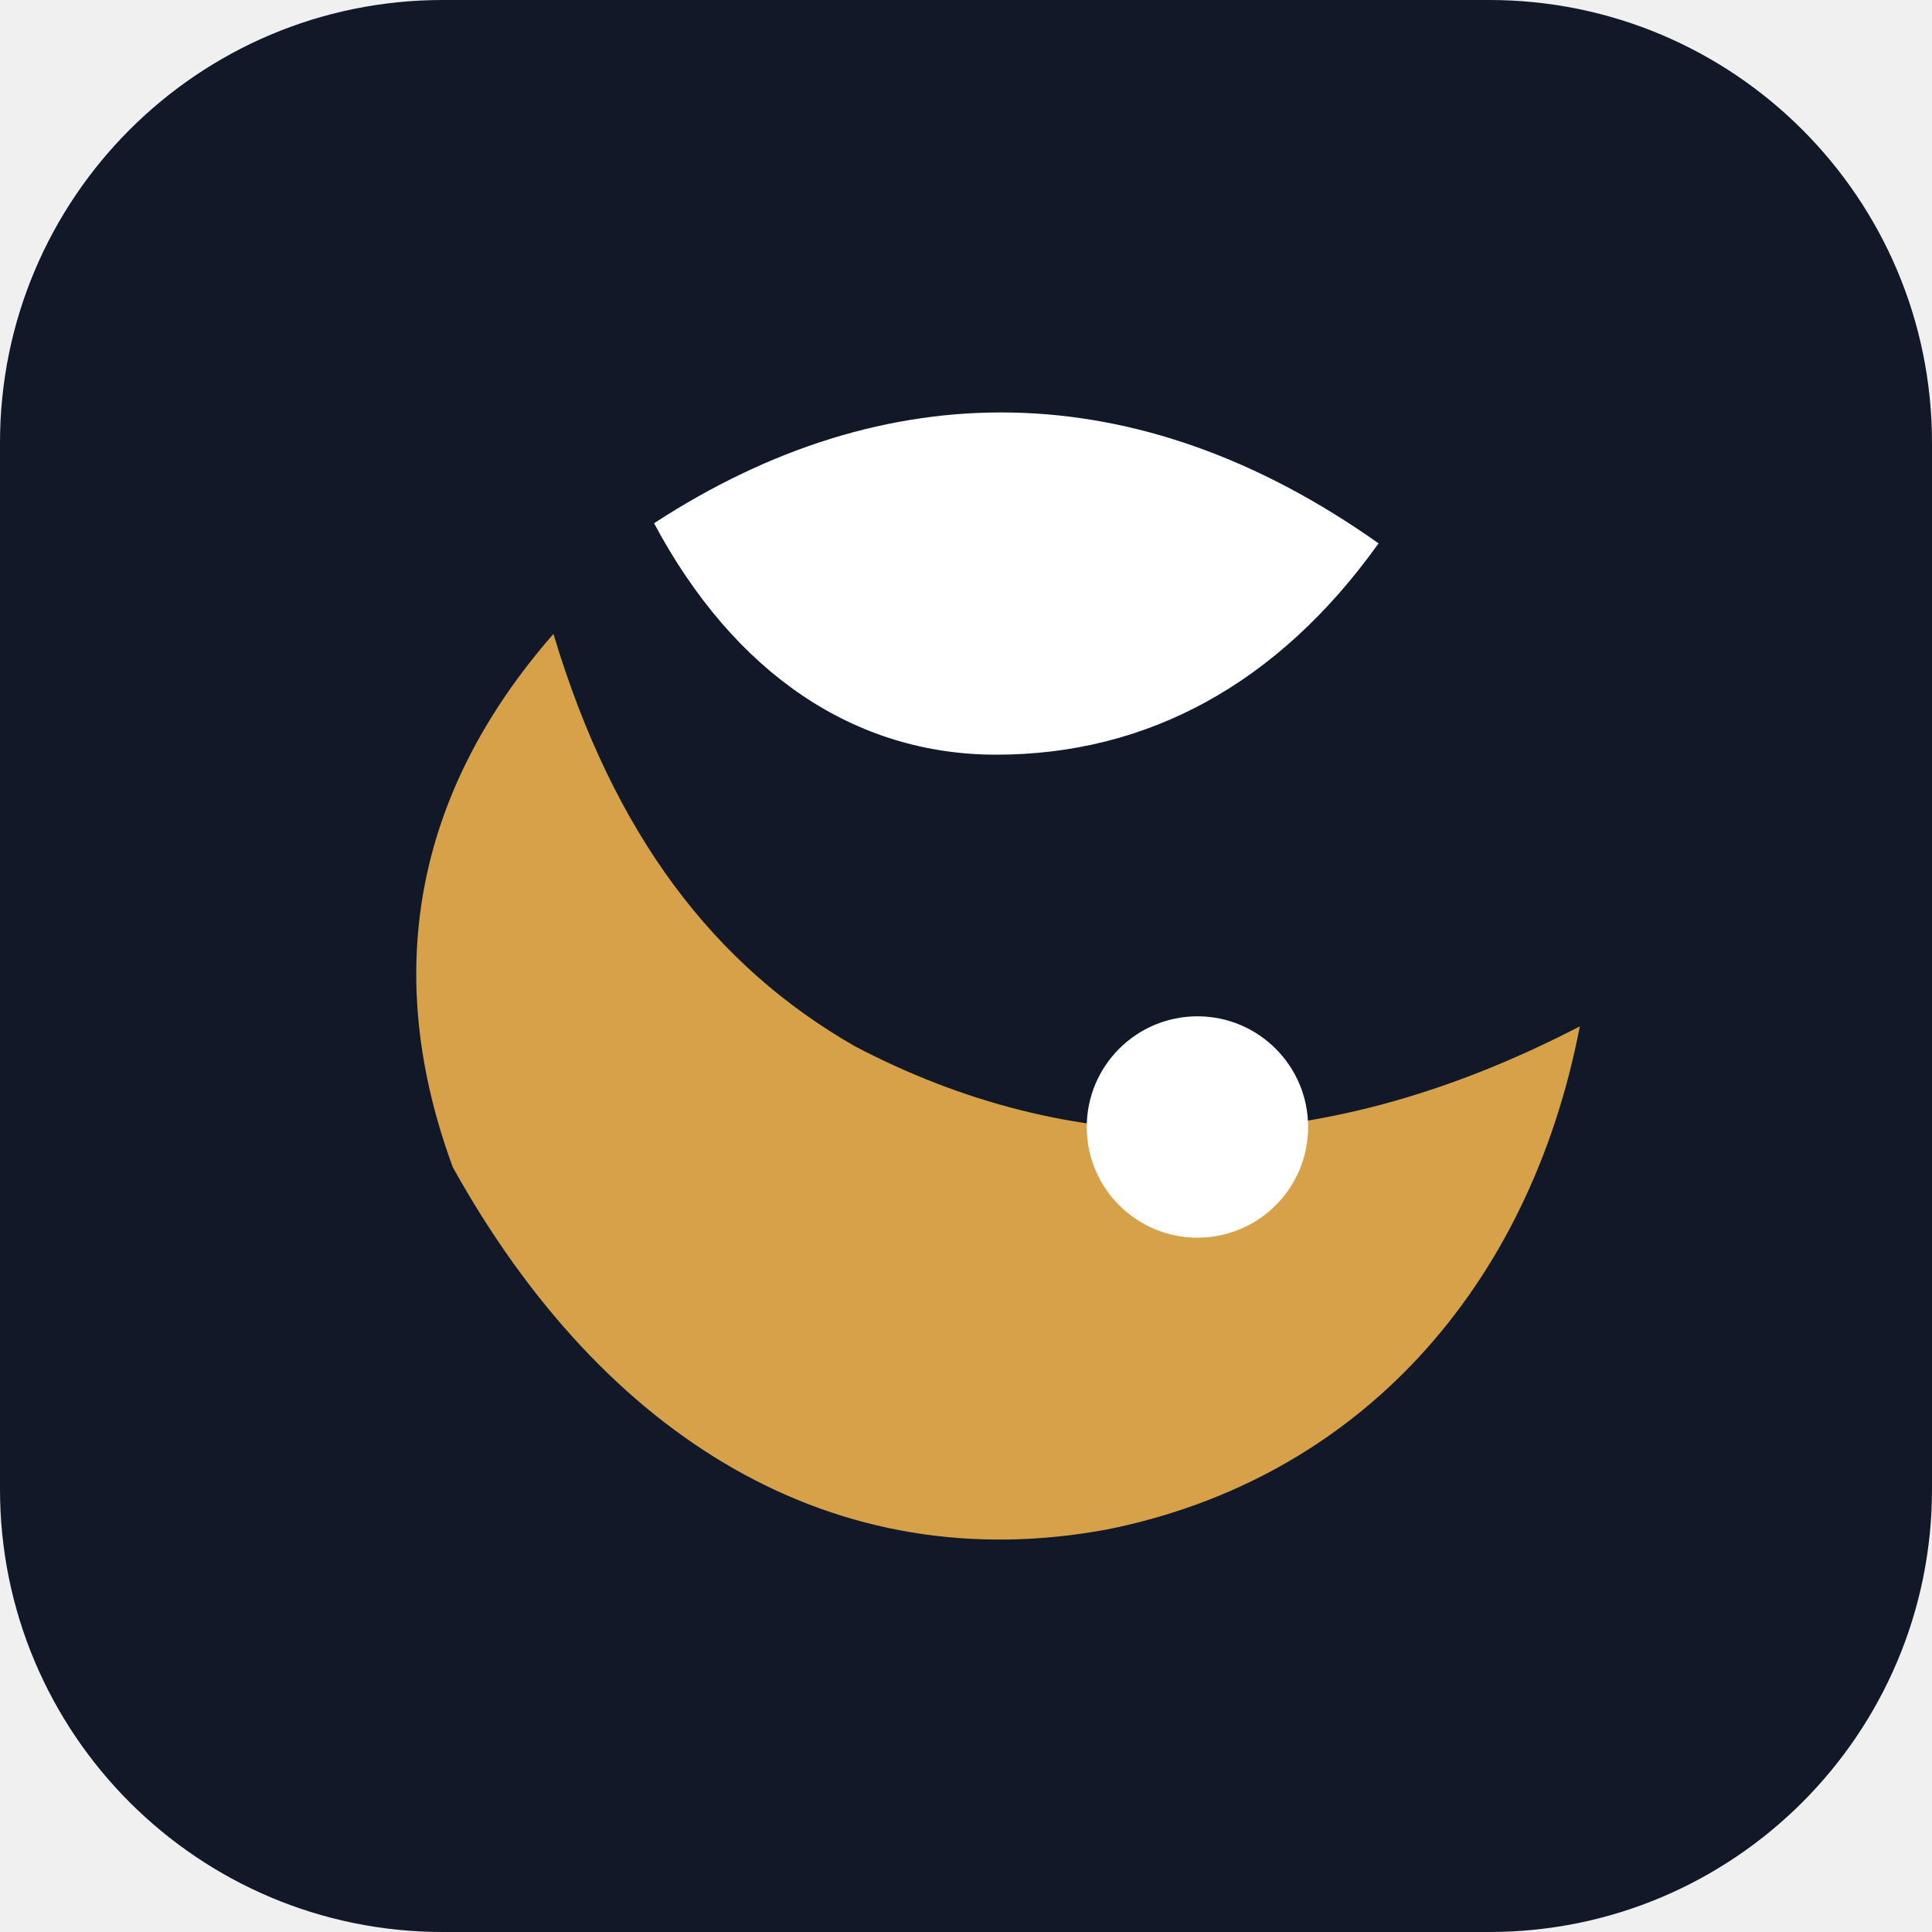
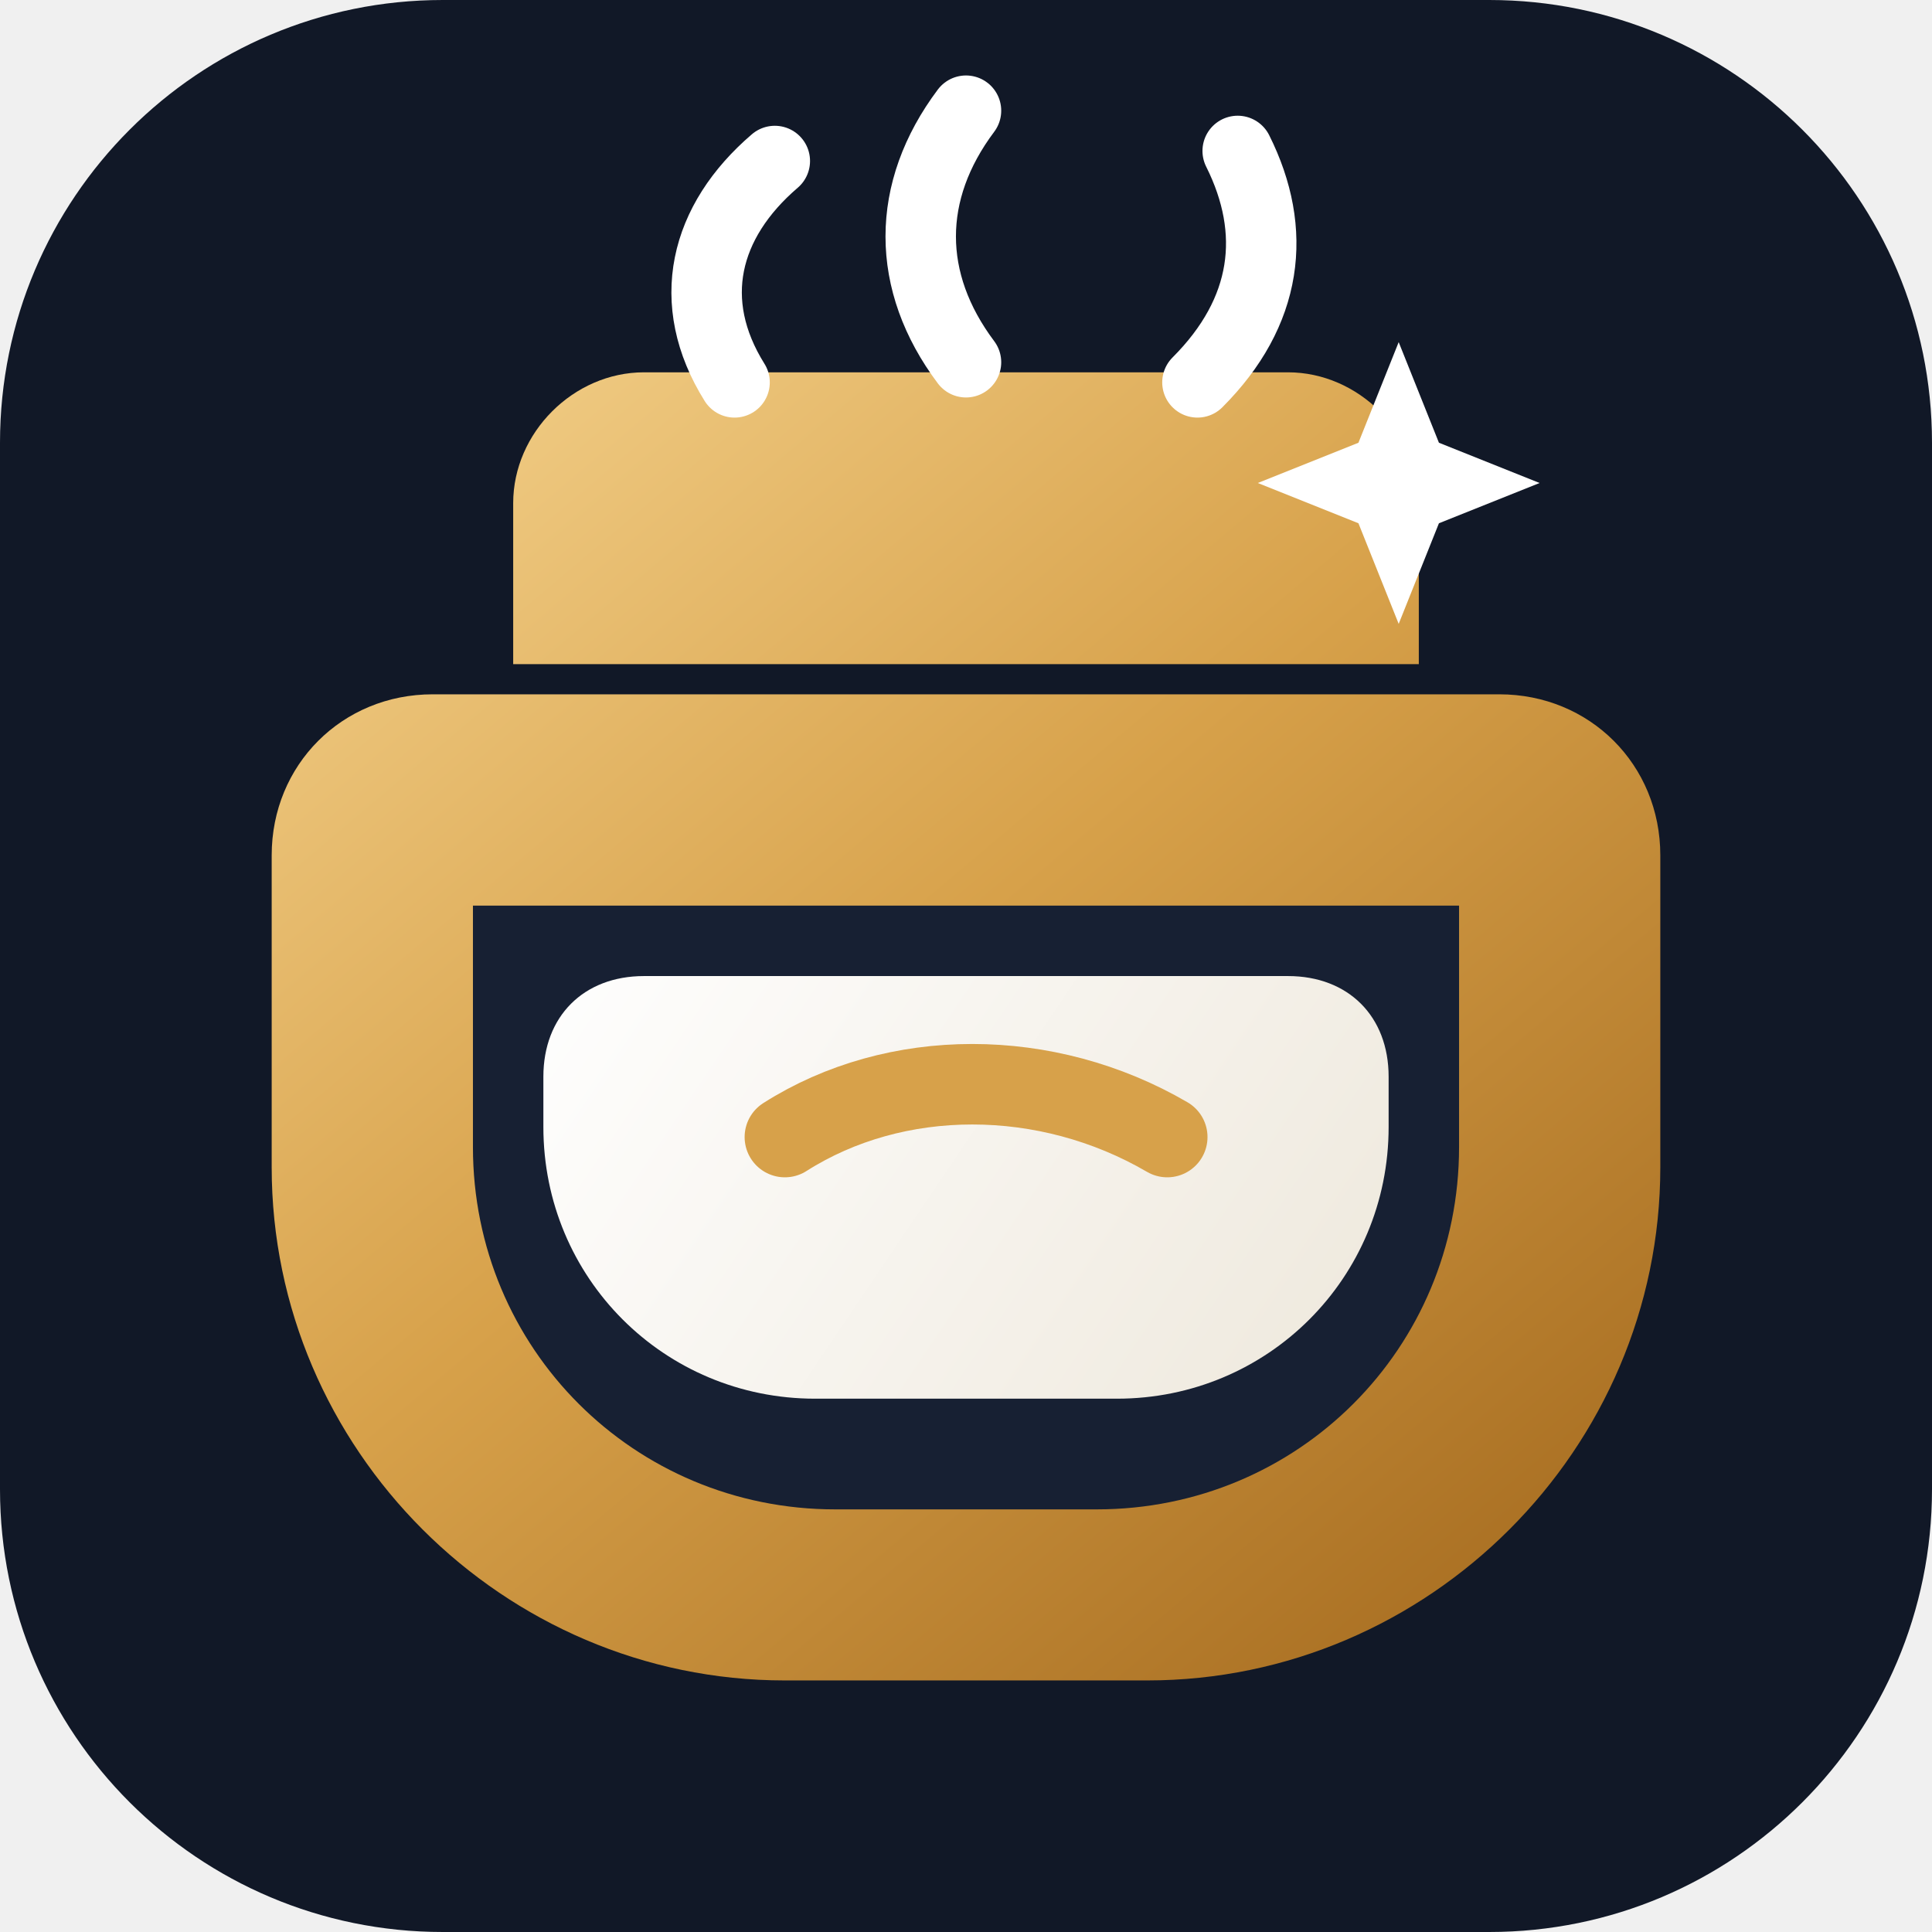
- <svg xmlns="http://www.w3.org/2000/svg" viewBox="0 0 192 192">
+ <svg xmlns="http://www.w3.org/2000/svg" viewBox="0 0 192 192" role="img" aria-label="Ninja Premium Cookbook App Icon">
+   <defs>
+     <linearGradient id="gold" x1="42" y1="32" x2="150" y2="160" gradientUnits="userSpaceOnUse">
+       <stop offset="0" stop-color="#F3D08A" />
+       <stop offset="0.48" stop-color="#D7A14A" />
+       <stop offset="1" stop-color="#A96F22" />
+     </linearGradient>
+     <linearGradient id="cream" x1="55" y1="88" x2="135" y2="142" gradientUnits="userSpaceOnUse">
+       <stop offset="0" stop-color="#FFFFFF" />
+       <stop offset="1" stop-color="#EEE8DC" />
+     </linearGradient>
+   </defs>
  <rect width="192" height="192" rx="44" fill="#111827" />
-   <path d="M45 116c15 27 38 41 65 36 25-5 42-24 47-50-27 14-51 13-72 2-14-8-24-21-30-41-14 16-17 34-10 53Z" fill="#D7A14A" />
-   <path d="M65 52c23-15 48-15 72 2-10 14-23 21-38 21-14 0-26-8-34-23Z" fill="#fff" />
-   <circle cx="119" cy="112" r="11" fill="#fff" />
+   <path d="M51 50c0-7 6-13 13-13h64c7 0 13 6 13 13v16H51V50Z" fill="url(#gold)" />
+   <path d="M43 69h106c9 0 16 7 16 16v31c0 28-23 51-51 51H78c-28 0-51-23-51-51V85c0-9 7-16 16-16Z" fill="url(#gold)" />
+   <path d="M47 90h98v24c0 20-16 36-36 36H83c-20 0-36-16-36-36V90Z" fill="#172033" />
+   <path d="M64 97h64c6 0 10 4 10 10v5c0 15-12 27-27 27H81c-15 0-27-12-27-27v-5c0-6 4-10 10-10Z" fill="url(#cream)" />
+   <path d="M78 113c11-7 26-7 38 0" fill="none" stroke="#D7A14A" stroke-width="8" stroke-linecap="round" />
+   <path d="M73 38c-5-8-3-16 4-22M96 36c-6-8-6-17 0-25M119 38c7-7 8-15 4-23" fill="none" stroke="#FFFFFF" stroke-width="7" stroke-linecap="round" />
+   <path d="M139 34l4 10 10 4-10 4-4 10-4-10-10-4 10-4 4-10Z" fill="#FFFFFF" />
</svg>
